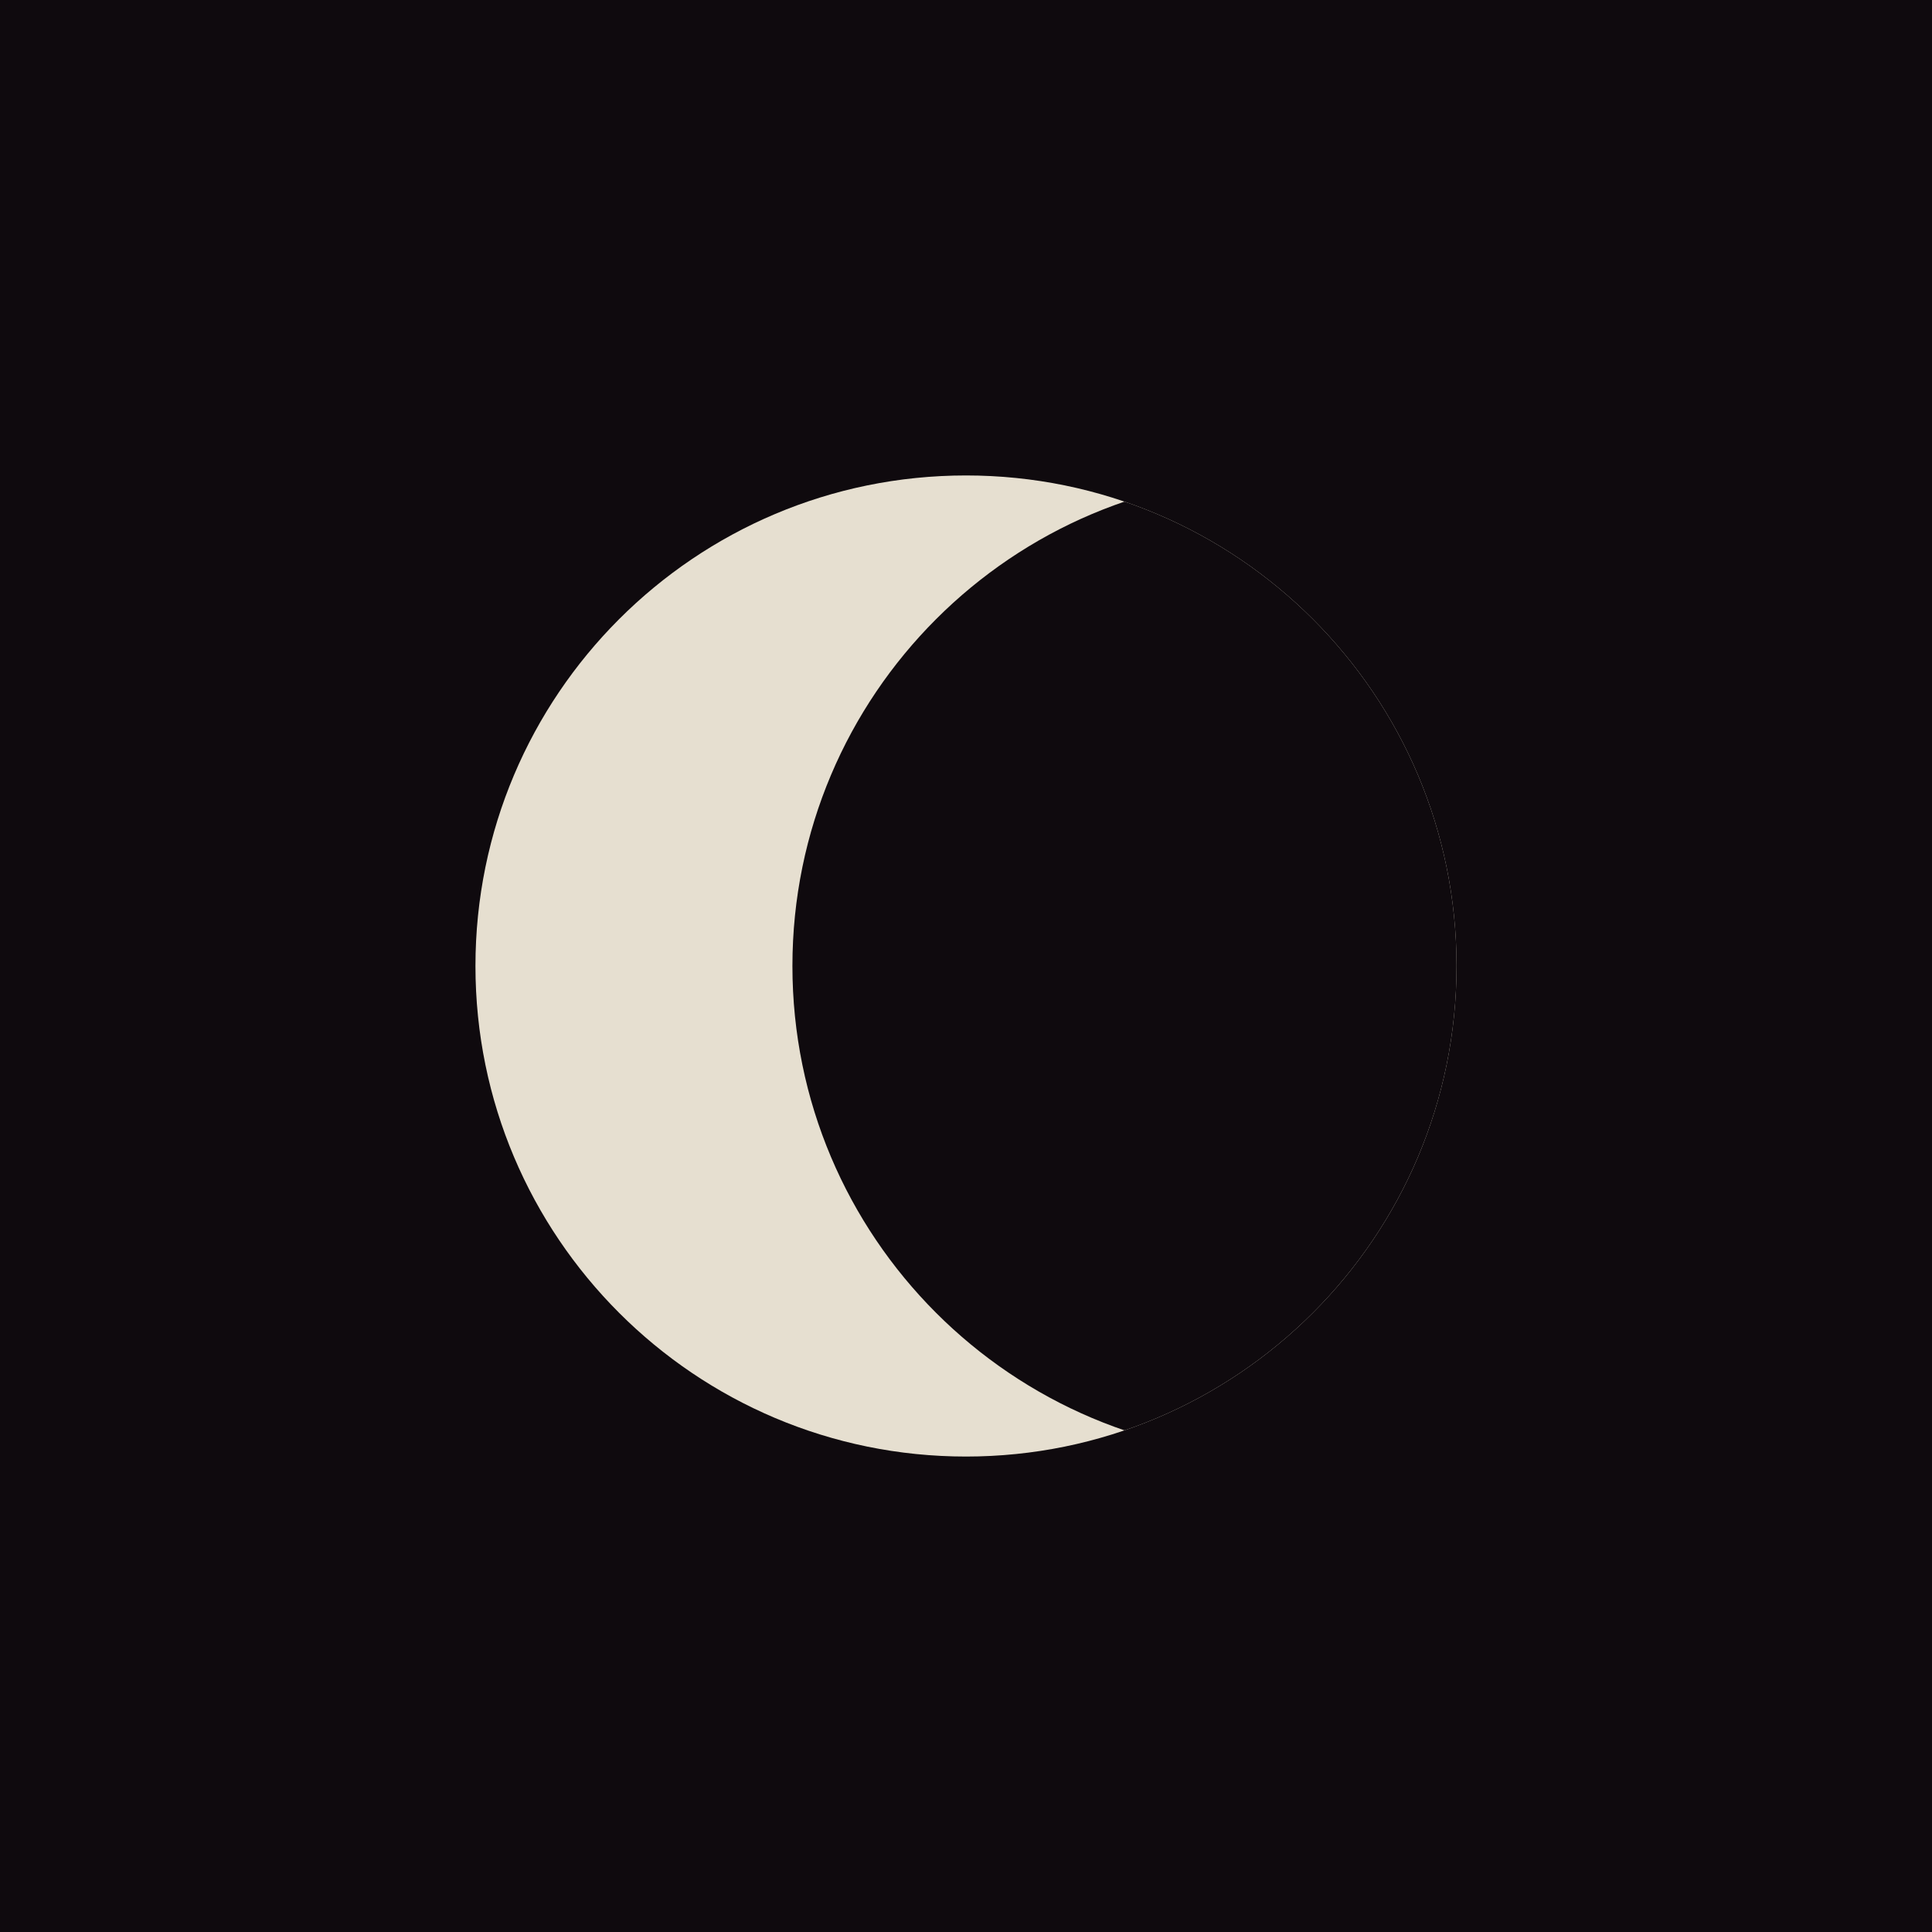
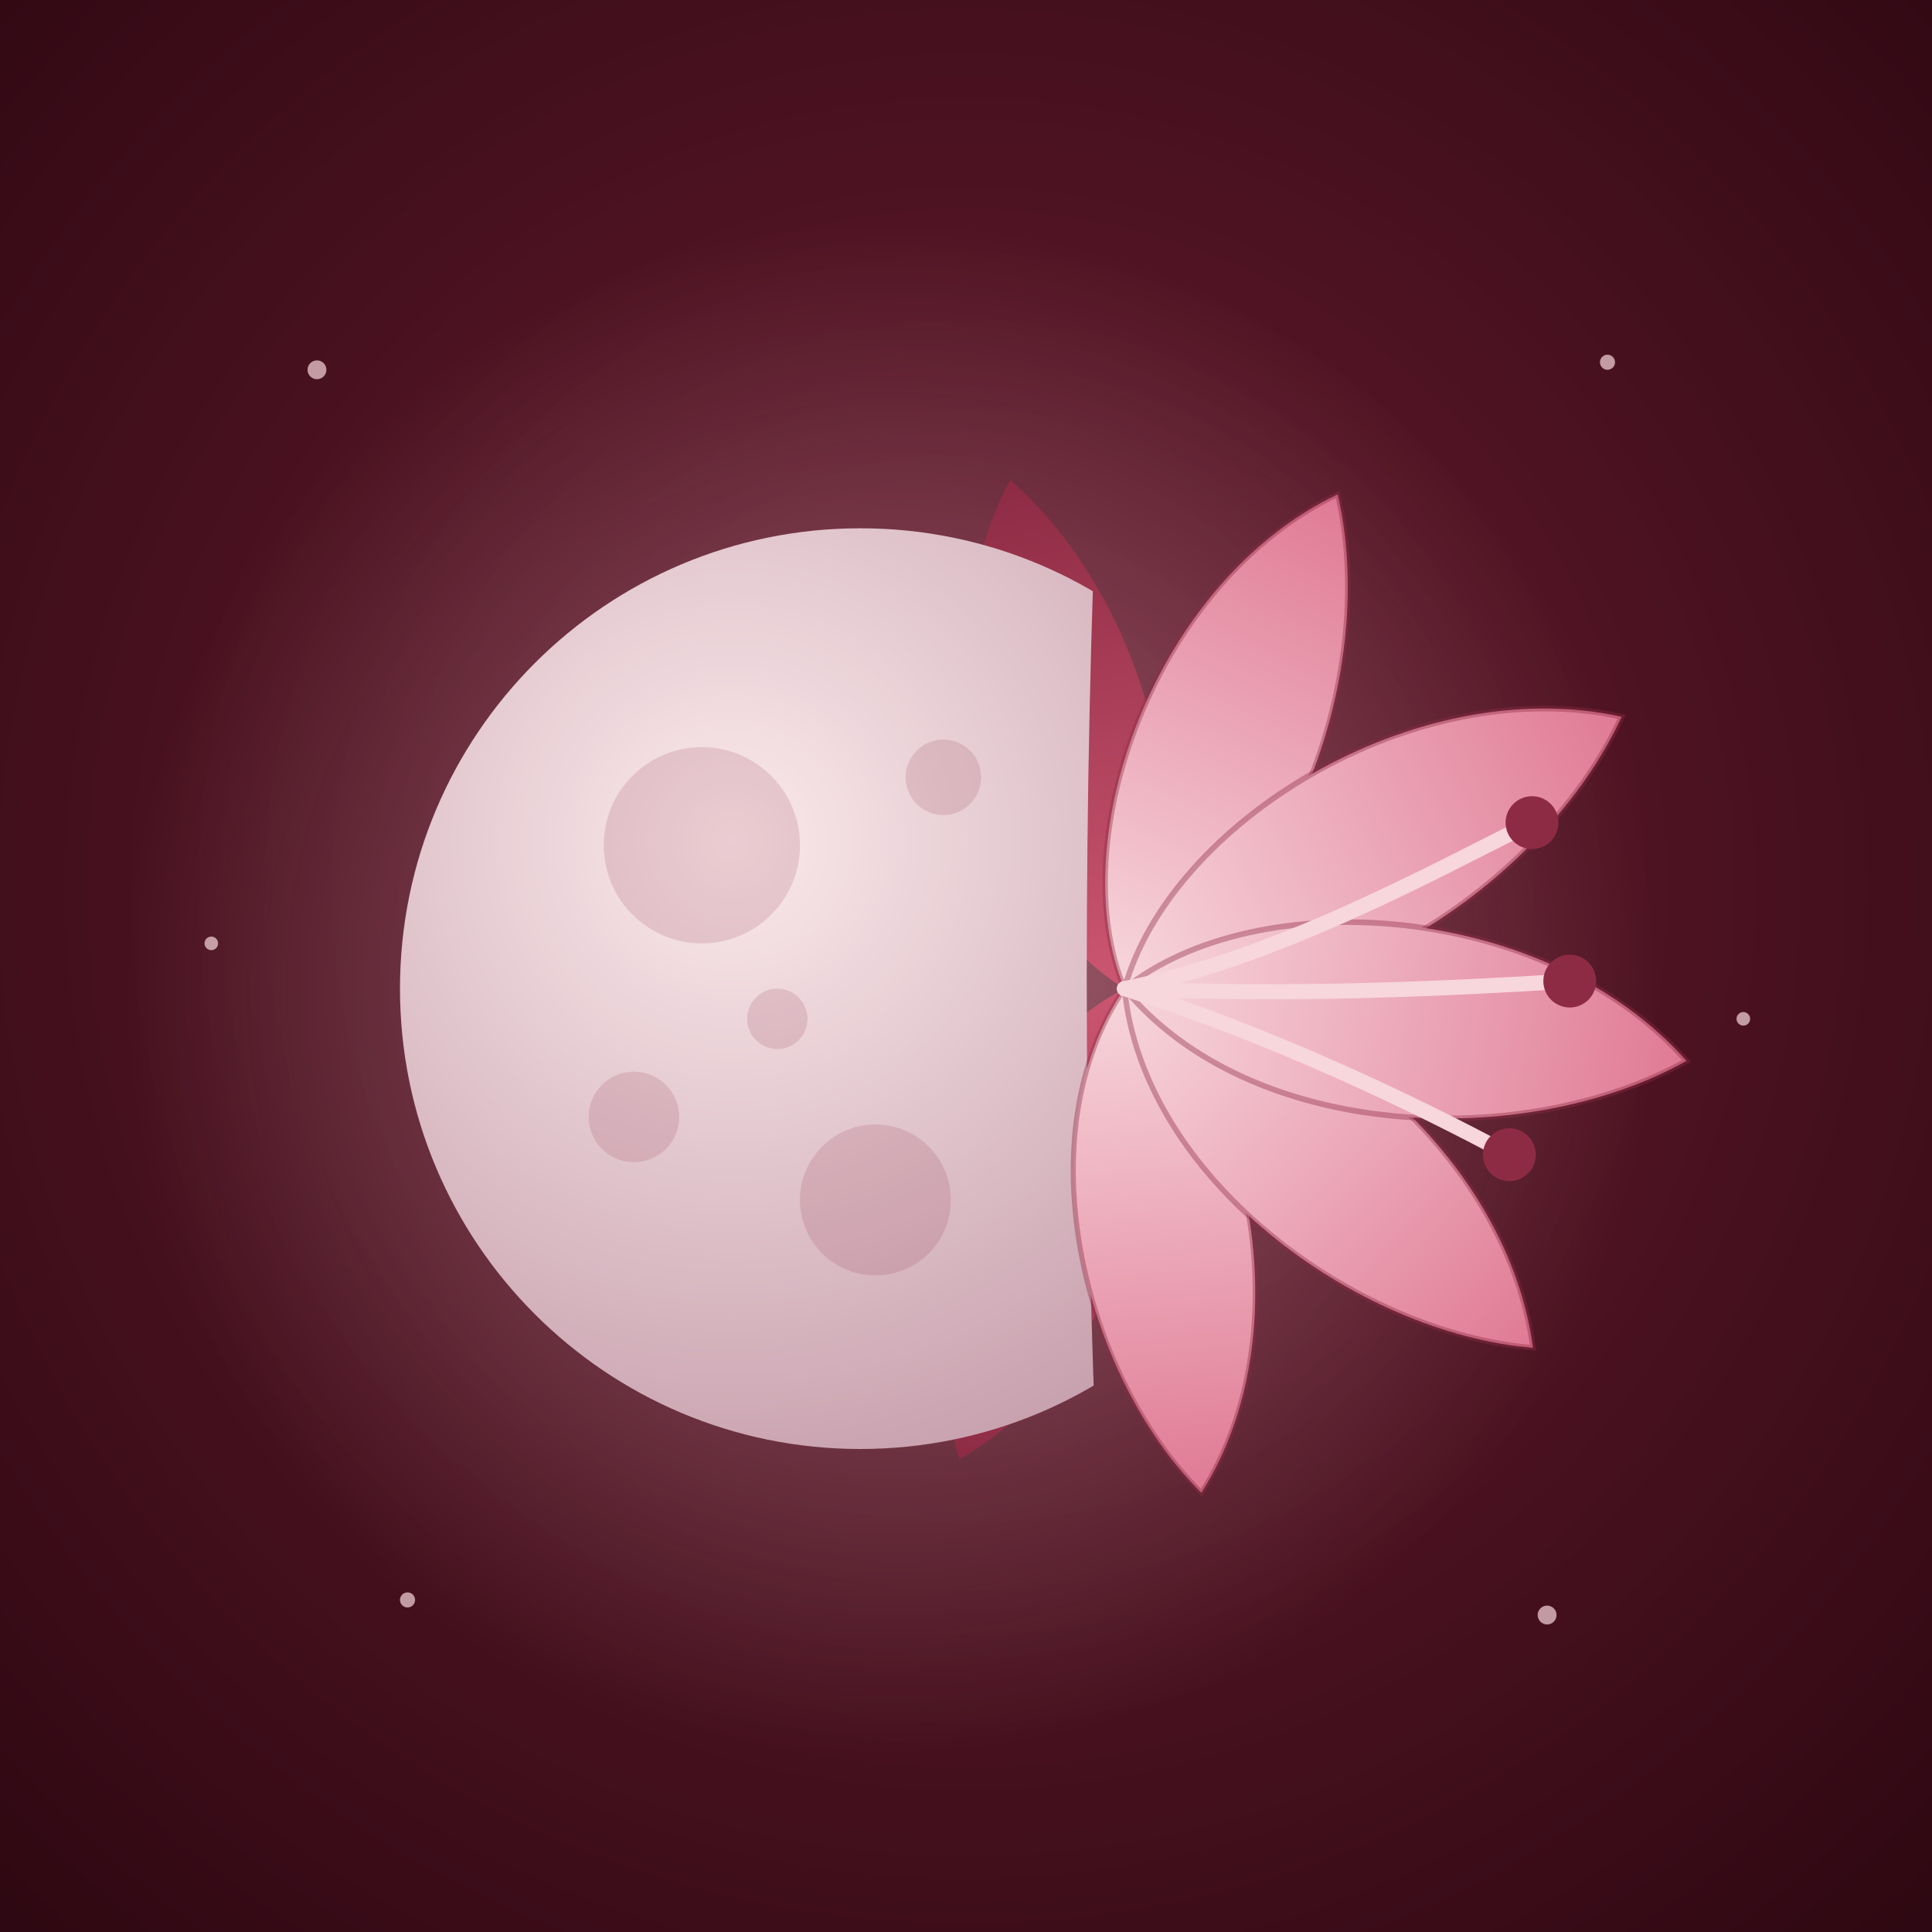
- <svg xmlns="http://www.w3.org/2000/svg" viewBox="0 0 512 512">
-   <rect width="512" height="512" fill="#0f0a0e" />
+ <svg xmlns="http://www.w3.org/2000/svg" xmlns:xlink="http://www.w3.org/1999/xlink" viewBox="0 0 512 512">
  <defs>
-     <clipPath id="c">
-       <circle cx="256" cy="256" r="130" />
+     <radialGradient id="bg" cx="50%" cy="46%" r="72%">
+       <stop offset="0" stop-color="#6D1D32" />
+       <stop offset="1" stop-color="#2E0812" />
+     </radialGradient>
+     <radialGradient id="glow">
+       <stop offset="0" stop-color="#F7D6DC" stop-opacity=".38" />
+       <stop offset="1" stop-color="#F7D6DC" stop-opacity="0" />
+     </radialGradient>
+     <radialGradient id="moon" cx="36%" cy="34%" r="78%">
+       <stop offset="0" stop-color="#FBEAEC" />
+       <stop offset="1" stop-color="#C39AA8" />
+     </radialGradient>
+     <linearGradient id="pet">
+       <stop offset="0" stop-color="#F7D6DC" />
+       <stop offset="1" stop-color="#E07A94" />
+     </linearGradient>
+     <linearGradient id="petb">
+       <stop offset="0" stop-color="#CC5671" />
+       <stop offset="1" stop-color="#8E2B44" />
+     </linearGradient>
+     <clipPath id="half">
+       <path d="M0 0H300C284 140 284 380 300 512H0Z" />
    </clipPath>
+     <path id="p" d="M0 0C30-34 106-42 150-7 112 24 40 34 0 0Z" />
  </defs>
-   <circle cx="256" cy="256" r="130" fill="#e6dfd0" />
-   <g clip-path="url(#c)">
-     <circle cx="340" cy="256" r="130" fill="#0f0a0e" />
+   <rect width="512" height="512" fill="url(#bg)" />
+   <circle cx="236" cy="262" r="205" fill="url(#glow)" />
+   <g fill="#F7D6DC" opacity=".7">
+     <circle cx="84" cy="98" r="2.5" />
+     <circle cx="426" cy="96" r="2" />
+     <circle cx="108" cy="424" r="2" />
+     <circle cx="410" cy="428" r="2.5" />
+     <circle cx="56" cy="250" r="1.8" />
+     <circle cx="462" cy="270" r="1.8" />
+   </g>
+   <g transform="translate(298 262)">
+     <use xlink:href="#p" transform="rotate(-100) scale(.92)" fill="url(#petb)" />
+     <use xlink:href="#p" transform="rotate(112) scale(.88)" fill="url(#petb)" />
+   </g>
+   <g clip-path="url(#half)">
+     <circle cx="228" cy="262" r="122" fill="url(#moon)" />
+     <g fill="#8E2B44" opacity=".16">
+       <circle cx="186" cy="224" r="26" />
+       <circle cx="232" cy="318" r="20" />
+       <circle cx="168" cy="296" r="12" />
+       <circle cx="250" cy="206" r="10" />
+       <circle cx="206" cy="270" r="8" />
+     </g>
+   </g>
+   <g transform="translate(298 262)" stroke="#8E2B44" stroke-opacity=".4" stroke-width="1.5">
+     <use xlink:href="#p" transform="rotate(-64) scale(.95)" fill="url(#pet)" />
+     <use xlink:href="#p" transform="rotate(84) scale(.9)" fill="url(#pet)" />
+     <use xlink:href="#p" transform="rotate(-26) scale(1)" fill="url(#pet)" />
+     <use xlink:href="#p" transform="rotate(44) scale(.96)" fill="url(#pet)" />
+     <use xlink:href="#p" transform="rotate(10) scale(1)" fill="url(#pet)" />
+     <g fill="none" stroke="#F7D6DC" stroke-opacity="1" stroke-width="4" stroke-linecap="round">
+       <path d="M0 0C40-8 80-30 108-44" />
+       <path d="M0 0C44 2 86 0 118-2" />
+       <path d="M0 0C38 12 76 30 102 44" />
+     </g>
+     <g fill="#8E2B44" stroke="none">
+       <circle cx="108" cy="-44" r="7" />
+       <circle cx="118" cy="-2" r="7" />
+       <circle cx="102" cy="44" r="7" />
+     </g>
  </g>
</svg>
